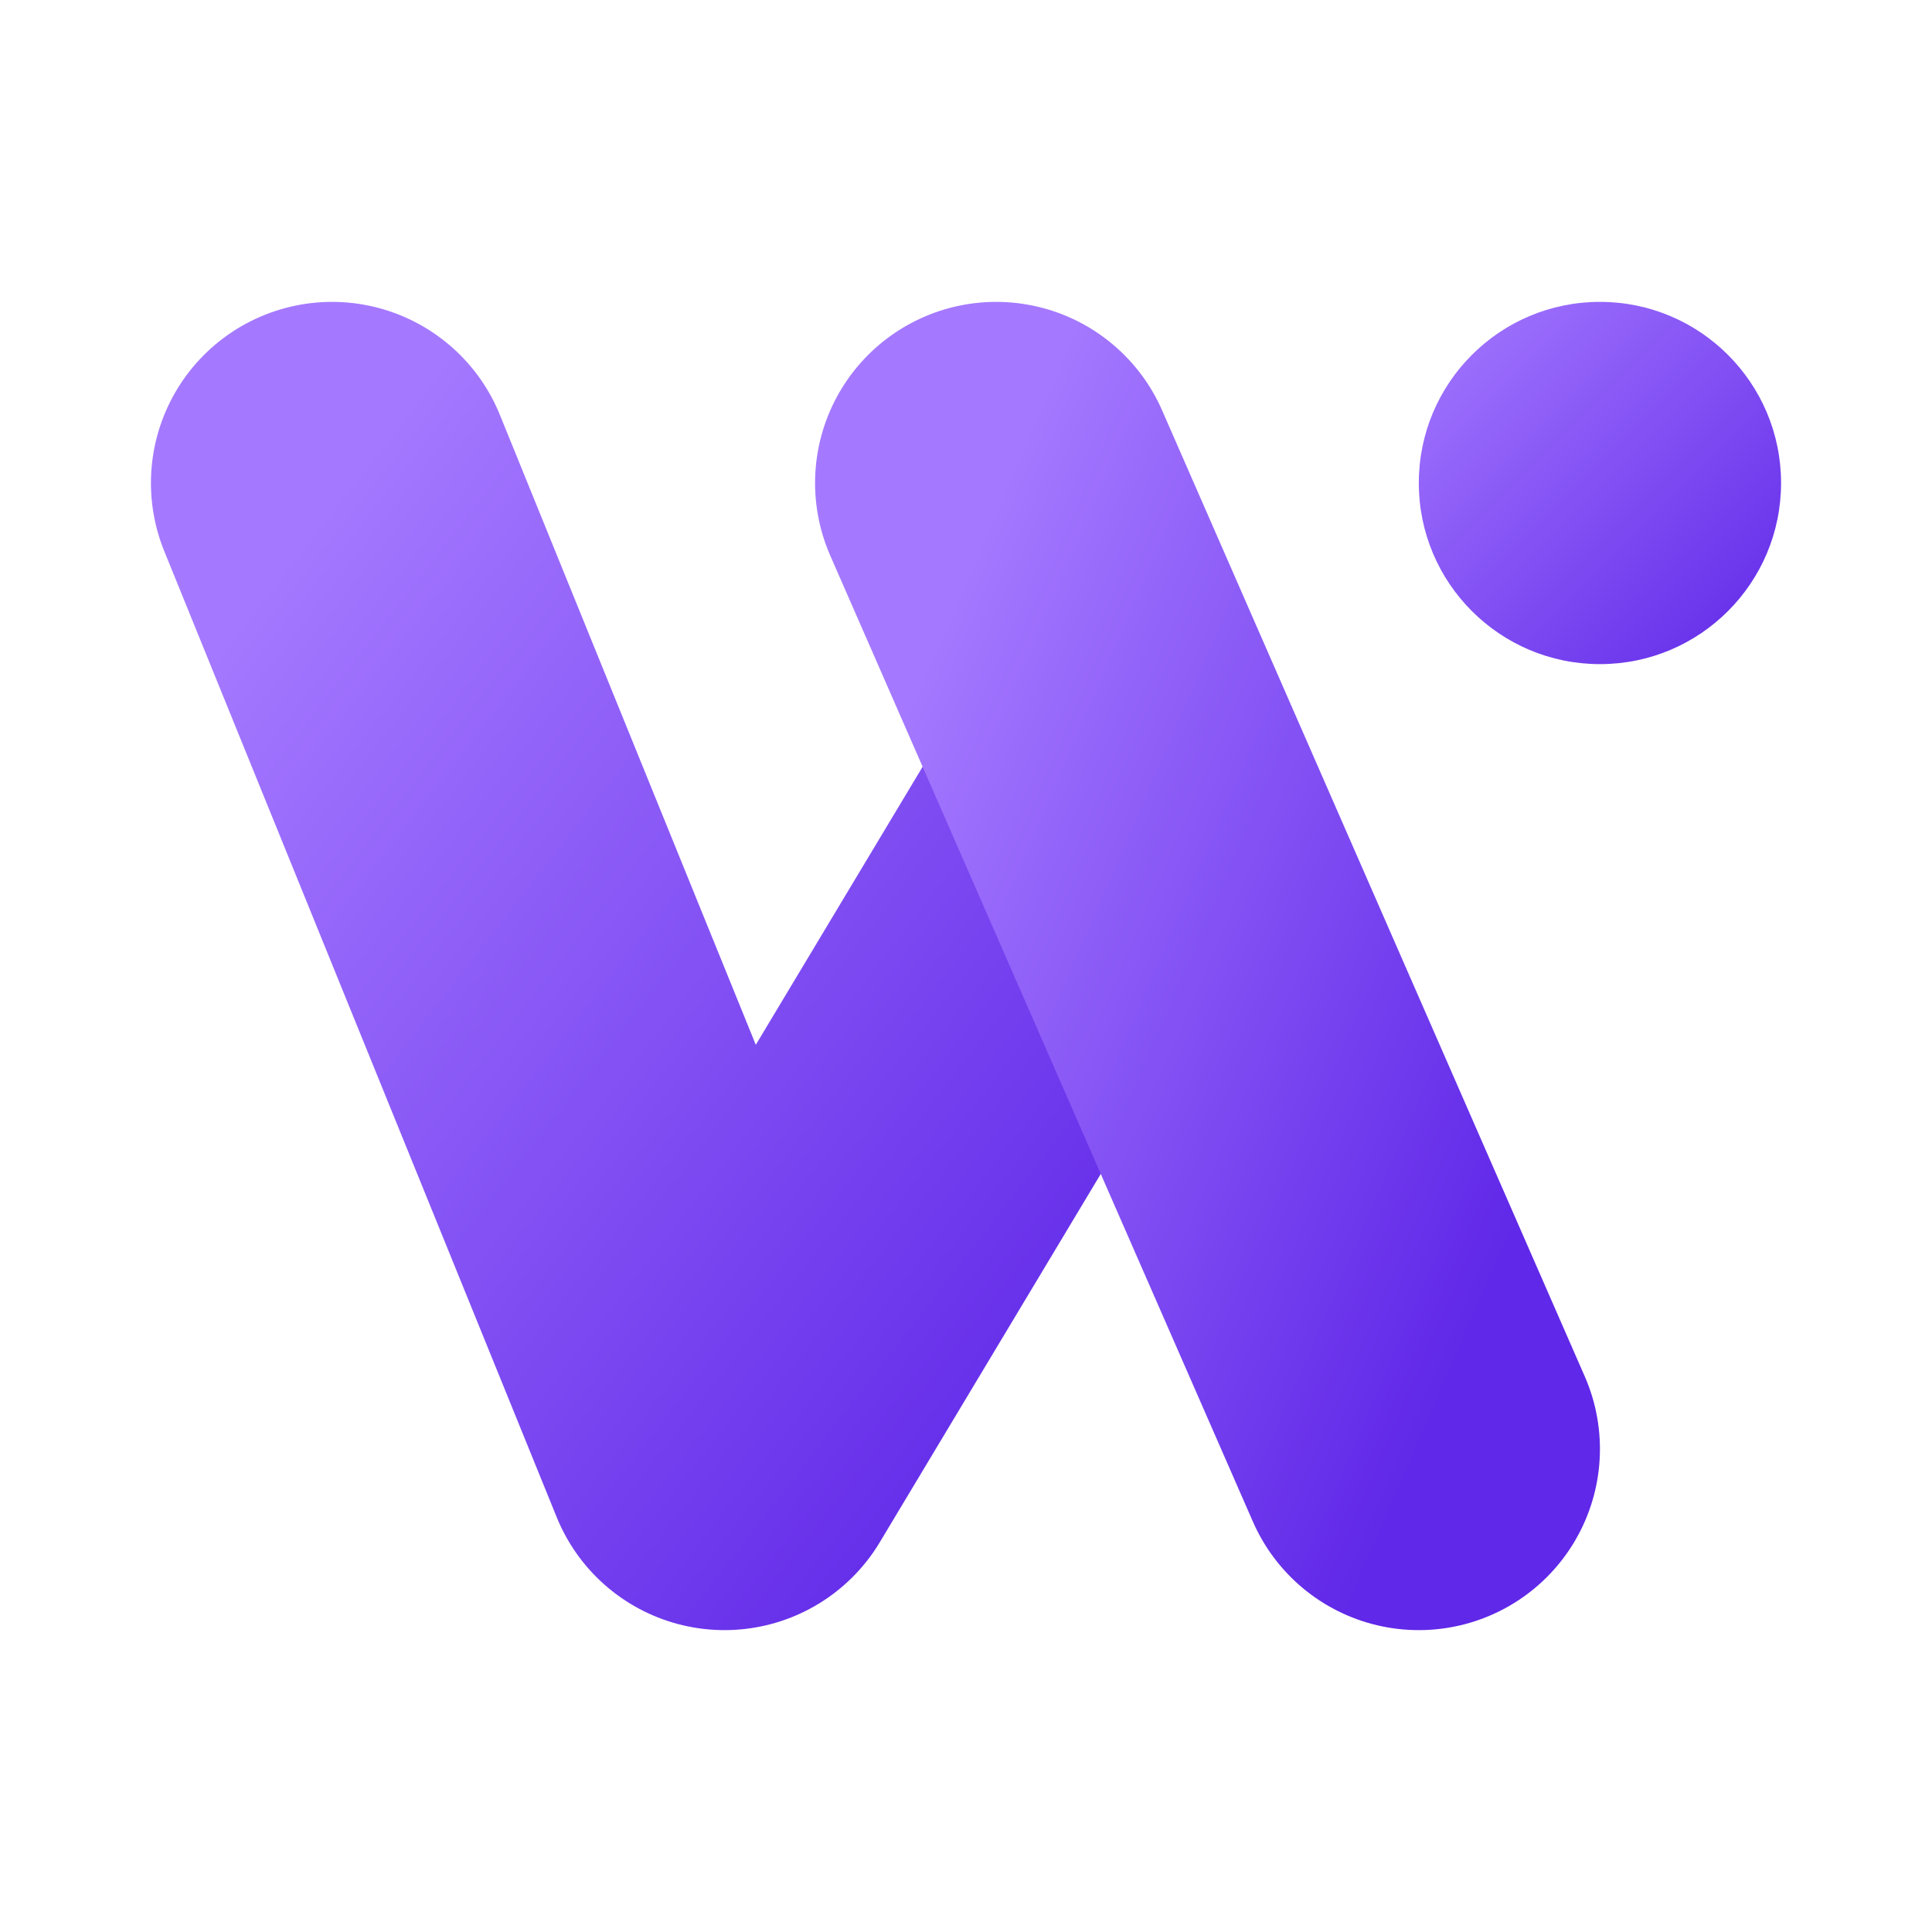
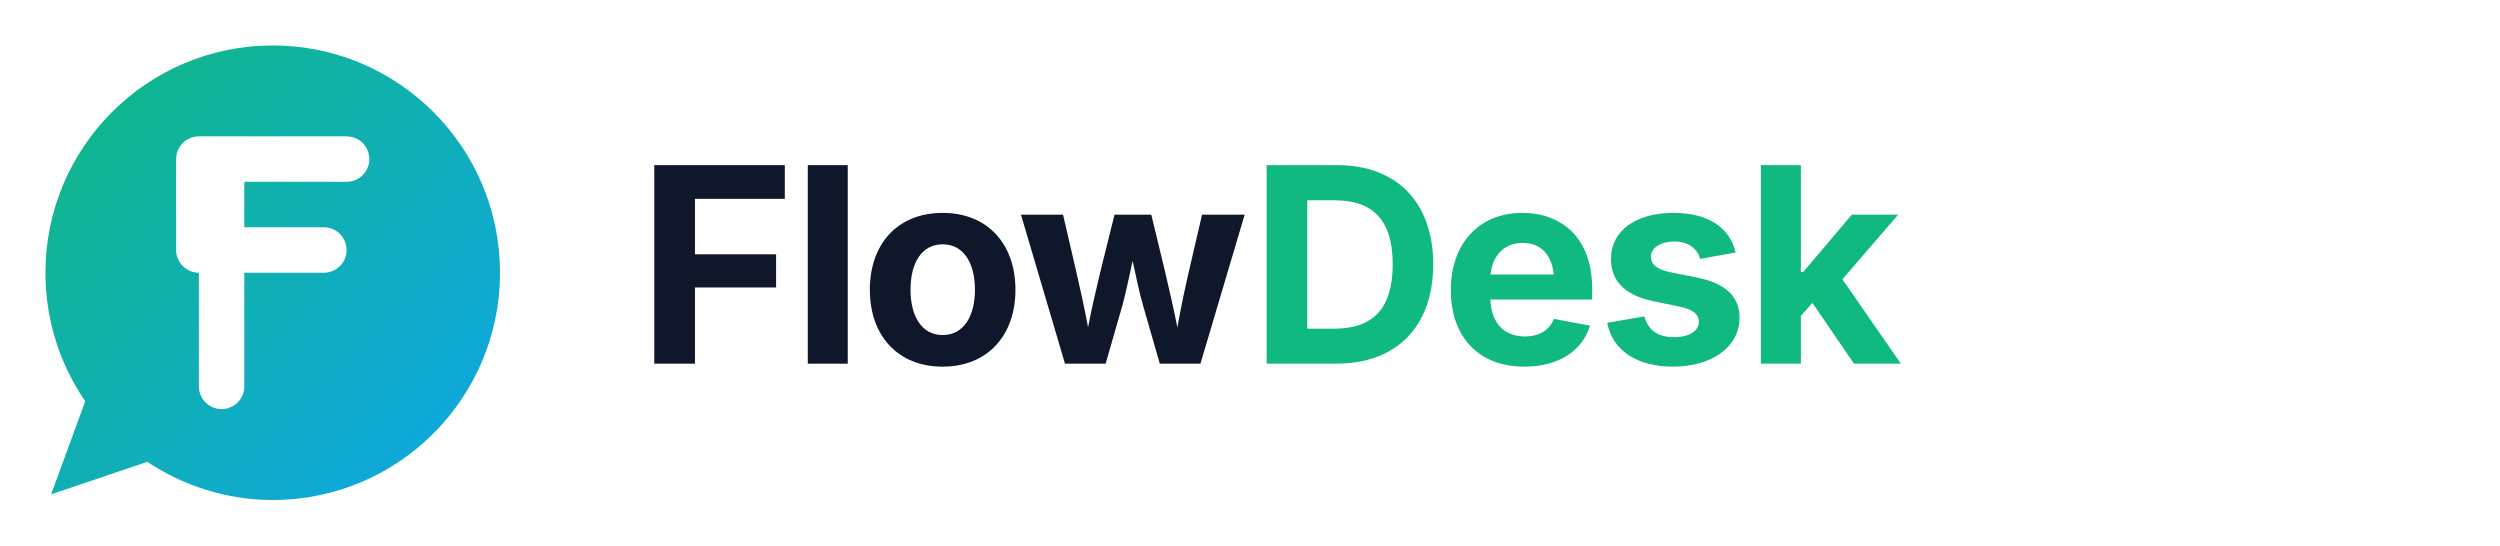
- <svg xmlns="http://www.w3.org/2000/svg" viewBox="0 0 64 64">
+ <svg xmlns="http://www.w3.org/2000/svg" width="220" height="48" viewBox="0 0 220 48" fill="none">
  <defs>
-     <linearGradient id="wabrix" x1="0" y1="0" x2="1" y2="1">
-       <stop stop-color="#a579ff" />
-       <stop offset="1" stop-color="#6028e8" />
+     <linearGradient id="flowdeskGradFull" x1="4" y1="4" x2="44" y2="44" gradientUnits="userSpaceOnUse">
+       <stop offset="0%" stop-color="#10B981" />
+       <stop offset="100%" stop-color="#0EA5E9" />
    </linearGradient>
  </defs>
-   <path d="m11 16 13 32 12-20" fill="none" stroke="url(#wabrix)" stroke-width="12" stroke-linecap="round" stroke-linejoin="round" />
-   <path d="m33 16 14 32" fill="none" stroke="url(#wabrix)" stroke-width="12" stroke-linecap="round" />
-   <circle cx="53" cy="16" r="6" fill="url(#wabrix)" />
+   <g transform="translate(0, 0)">
+     <path fill-rule="evenodd" clip-rule="evenodd" d="M24 4C12.954 4 4 12.954 4 24C4 28.195 5.29 32.085 7.5 35.315L4.5 43.5L12.96 40.64C16.08 42.715 19.89 44 24 44C35.046 44 44 35.046 44 24C44 12.954 35.046 4 24 4ZM15.5 14C15.5 12.895 16.395 12 17.5 12H30.5C31.605 12 32.5 12.895 32.5 14C32.5 15.105 31.605 16 30.5 16H21.5V20H28.5C29.605 20 30.5 20.895 30.5 22C30.5 23.105 29.605 24 28.5 24H21.5V34C21.5 35.105 20.605 36 19.5 36C18.395 36 17.5 35.105 17.5 34V24H17.5C16.395 24 15.5 23.105 15.5 22V14Z" fill="url(#flowdeskGradFull)" />
+   </g>
+   <text x="56" y="32" font-family="-apple-system, BlinkMacSystemFont, 'Inter', 'Segoe UI', Roboto, sans-serif" font-weight="700" font-size="24" letter-spacing="-0.5" fill="#0F172A">Flow<tspan fill="#10B981">Desk</tspan>
+   </text>
</svg>
